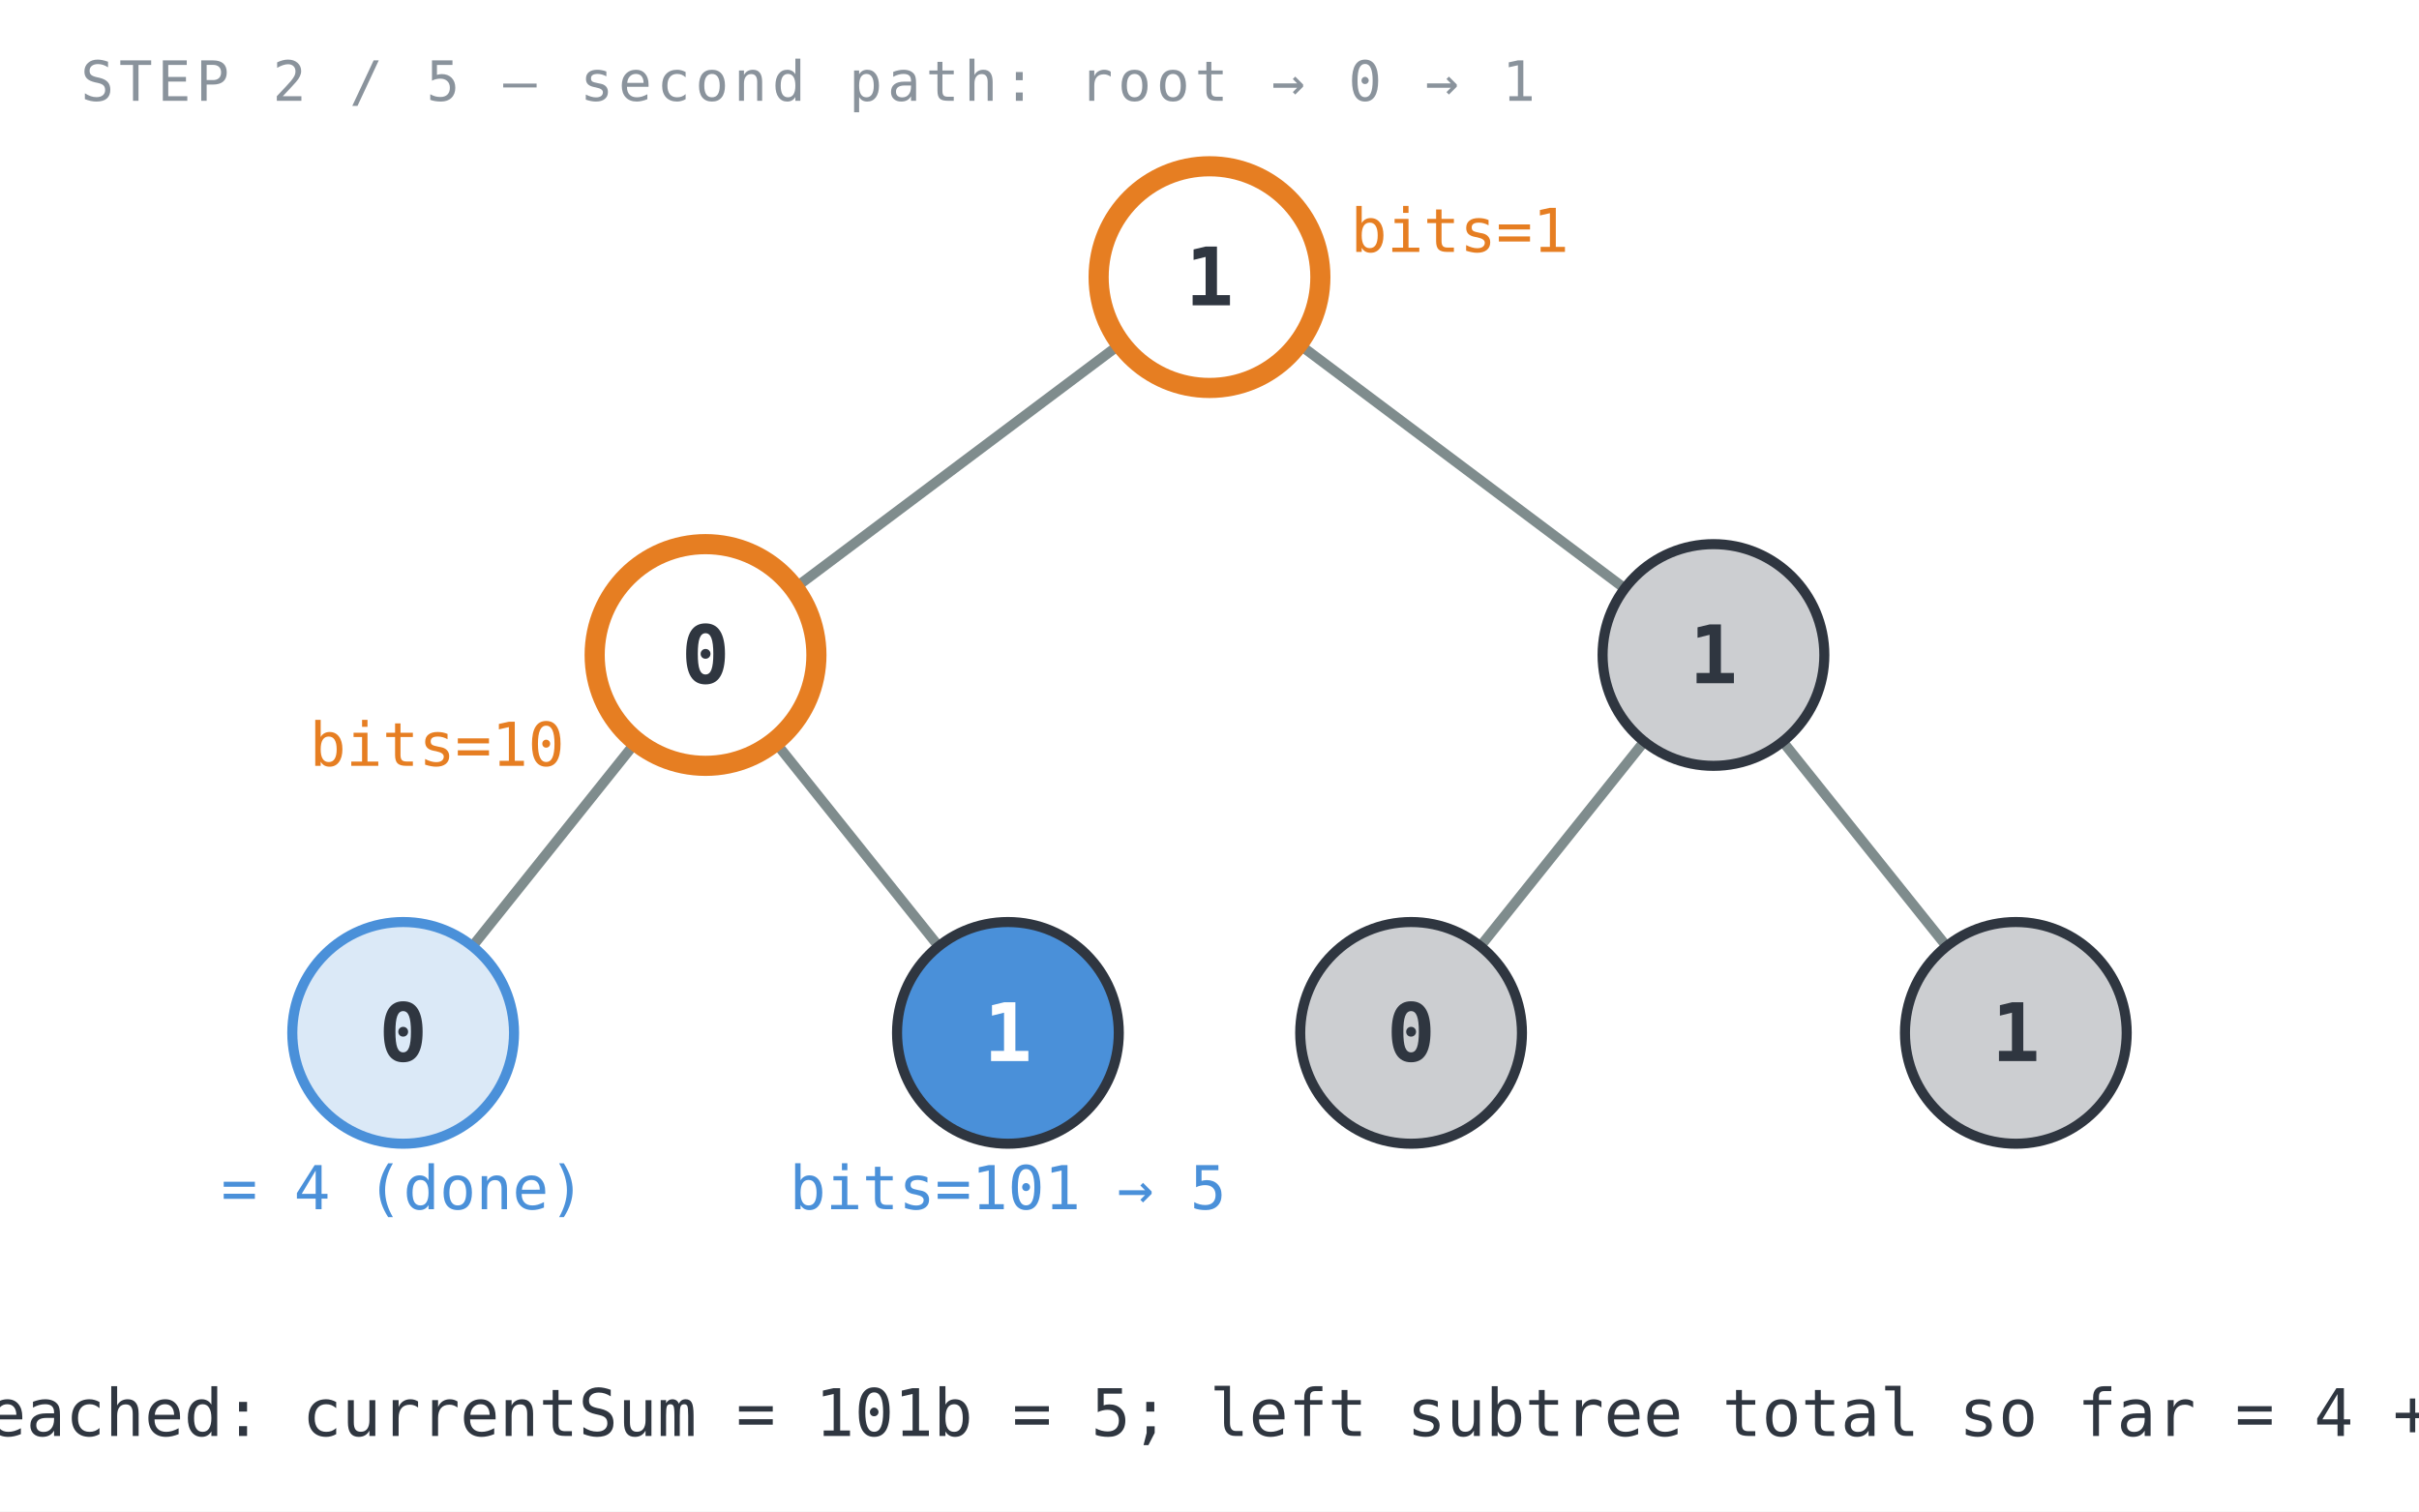
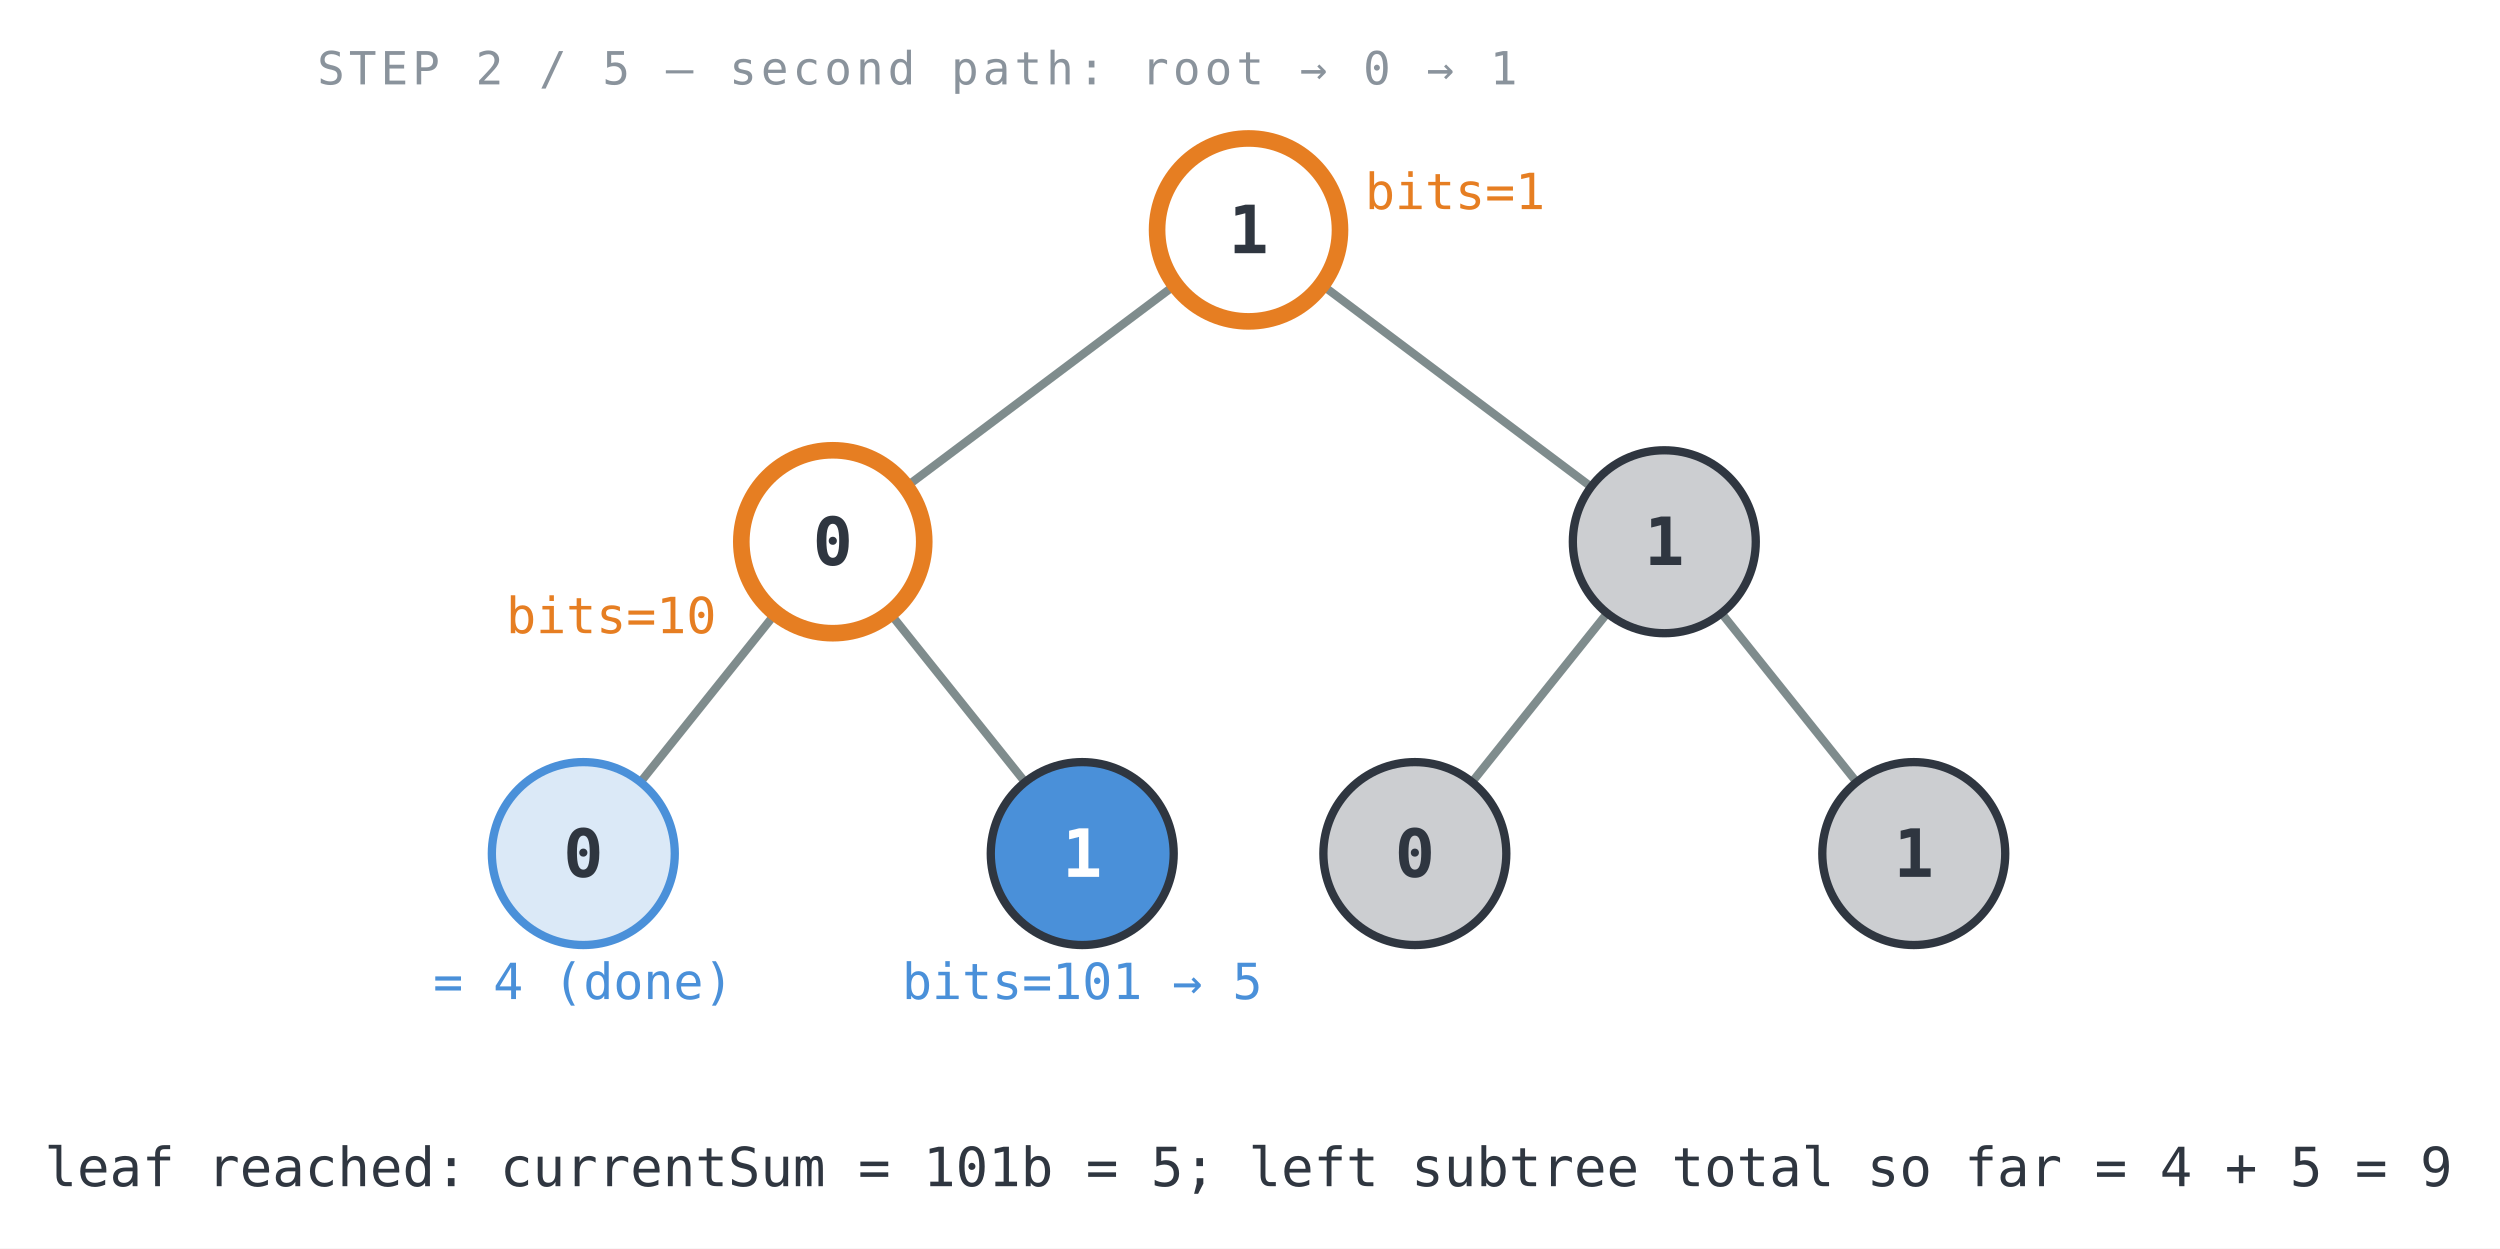
- <svg xmlns="http://www.w3.org/2000/svg" viewBox="0 0 480 300" font-family="SFMono-Regular, Menlo, Consolas, monospace">
-   <rect x="0" y="0" width="480" height="300" fill="#ffffff" />
+ <svg xmlns="http://www.w3.org/2000/svg" viewBox="-60.3 -0.3 601.3 300.3" font-family="SFMono-Regular, Menlo, Consolas, monospace">
+   <rect x="-60.3" y="-0.3" width="601.3" height="300.3" fill="#ffffff" />
  <text x="16" y="20" font-size="11" letter-spacing="1" fill="#8a939c">STEP 2 / 5 — second path: root → 0 → 1</text>
  <g stroke="#7f8c8d" stroke-width="2">
    <line x1="240" y1="55" x2="140" y2="130" />
    <line x1="240" y1="55" x2="340" y2="130" />
    <line x1="140" y1="130" x2="80" y2="205" />
    <line x1="140" y1="130" x2="200" y2="205" />
    <line x1="340" y1="130" x2="280" y2="205" />
    <line x1="340" y1="130" x2="400" y2="205" />
  </g>
  <circle cx="240" cy="55" r="22" fill="#ffffff" stroke="#e67e22" stroke-width="4" />
  <text x="240" y="55" dy="0.35em" text-anchor="middle" font-size="16" font-weight="700" fill="#2f3640">1</text>
  <text x="268" y="50" font-size="12" fill="#e67e22">bits=1</text>
  <circle cx="140" cy="130" r="22" fill="#ffffff" stroke="#e67e22" stroke-width="4" />
  <text x="140" y="130" dy="0.35em" text-anchor="middle" font-size="16" font-weight="700" fill="#2f3640">0</text>
  <text x="112" y="152" font-size="12" fill="#e67e22" text-anchor="end">bits=10</text>
  <circle cx="80" cy="205" r="22" fill="#dbe9f7" stroke="#4a90d9" stroke-width="2" />
  <text x="80" y="205" dy="0.35em" text-anchor="middle" font-size="16" font-weight="700" fill="#2f3640">0</text>
  <text x="80" y="240" text-anchor="middle" font-size="12" fill="#4a90d9">= 4 (done)</text>
  <circle cx="200" cy="205" r="22" fill="#4a90d9" stroke="#2f3640" stroke-width="2" />
  <text x="200" y="205" dy="0.35em" text-anchor="middle" font-size="16" font-weight="700" fill="#ffffff">1</text>
  <text x="200" y="240" text-anchor="middle" font-size="12" fill="#4a90d9">bits=101 → 5</text>
  <circle cx="340" cy="130" r="22" fill="#ccced1" stroke="#2f3640" stroke-width="2" />
  <text x="340" y="130" dy="0.35em" text-anchor="middle" font-size="16" font-weight="700" fill="#2f3640">1</text>
  <circle cx="280" cy="205" r="22" fill="#ccced1" stroke="#2f3640" stroke-width="2" />
  <text x="280" y="205" dy="0.35em" text-anchor="middle" font-size="16" font-weight="700" fill="#2f3640">0</text>
  <circle cx="400" cy="205" r="22" fill="#ccced1" stroke="#2f3640" stroke-width="2" />
  <text x="400" y="205" dy="0.35em" text-anchor="middle" font-size="16" font-weight="700" fill="#2f3640">1</text>
  <text x="240" y="285" text-anchor="middle" font-size="13" fill="#2f3640">leaf reached: currentSum = 101b = 5; left subtree total so far = 4 + 5 = 9</text>
</svg>
